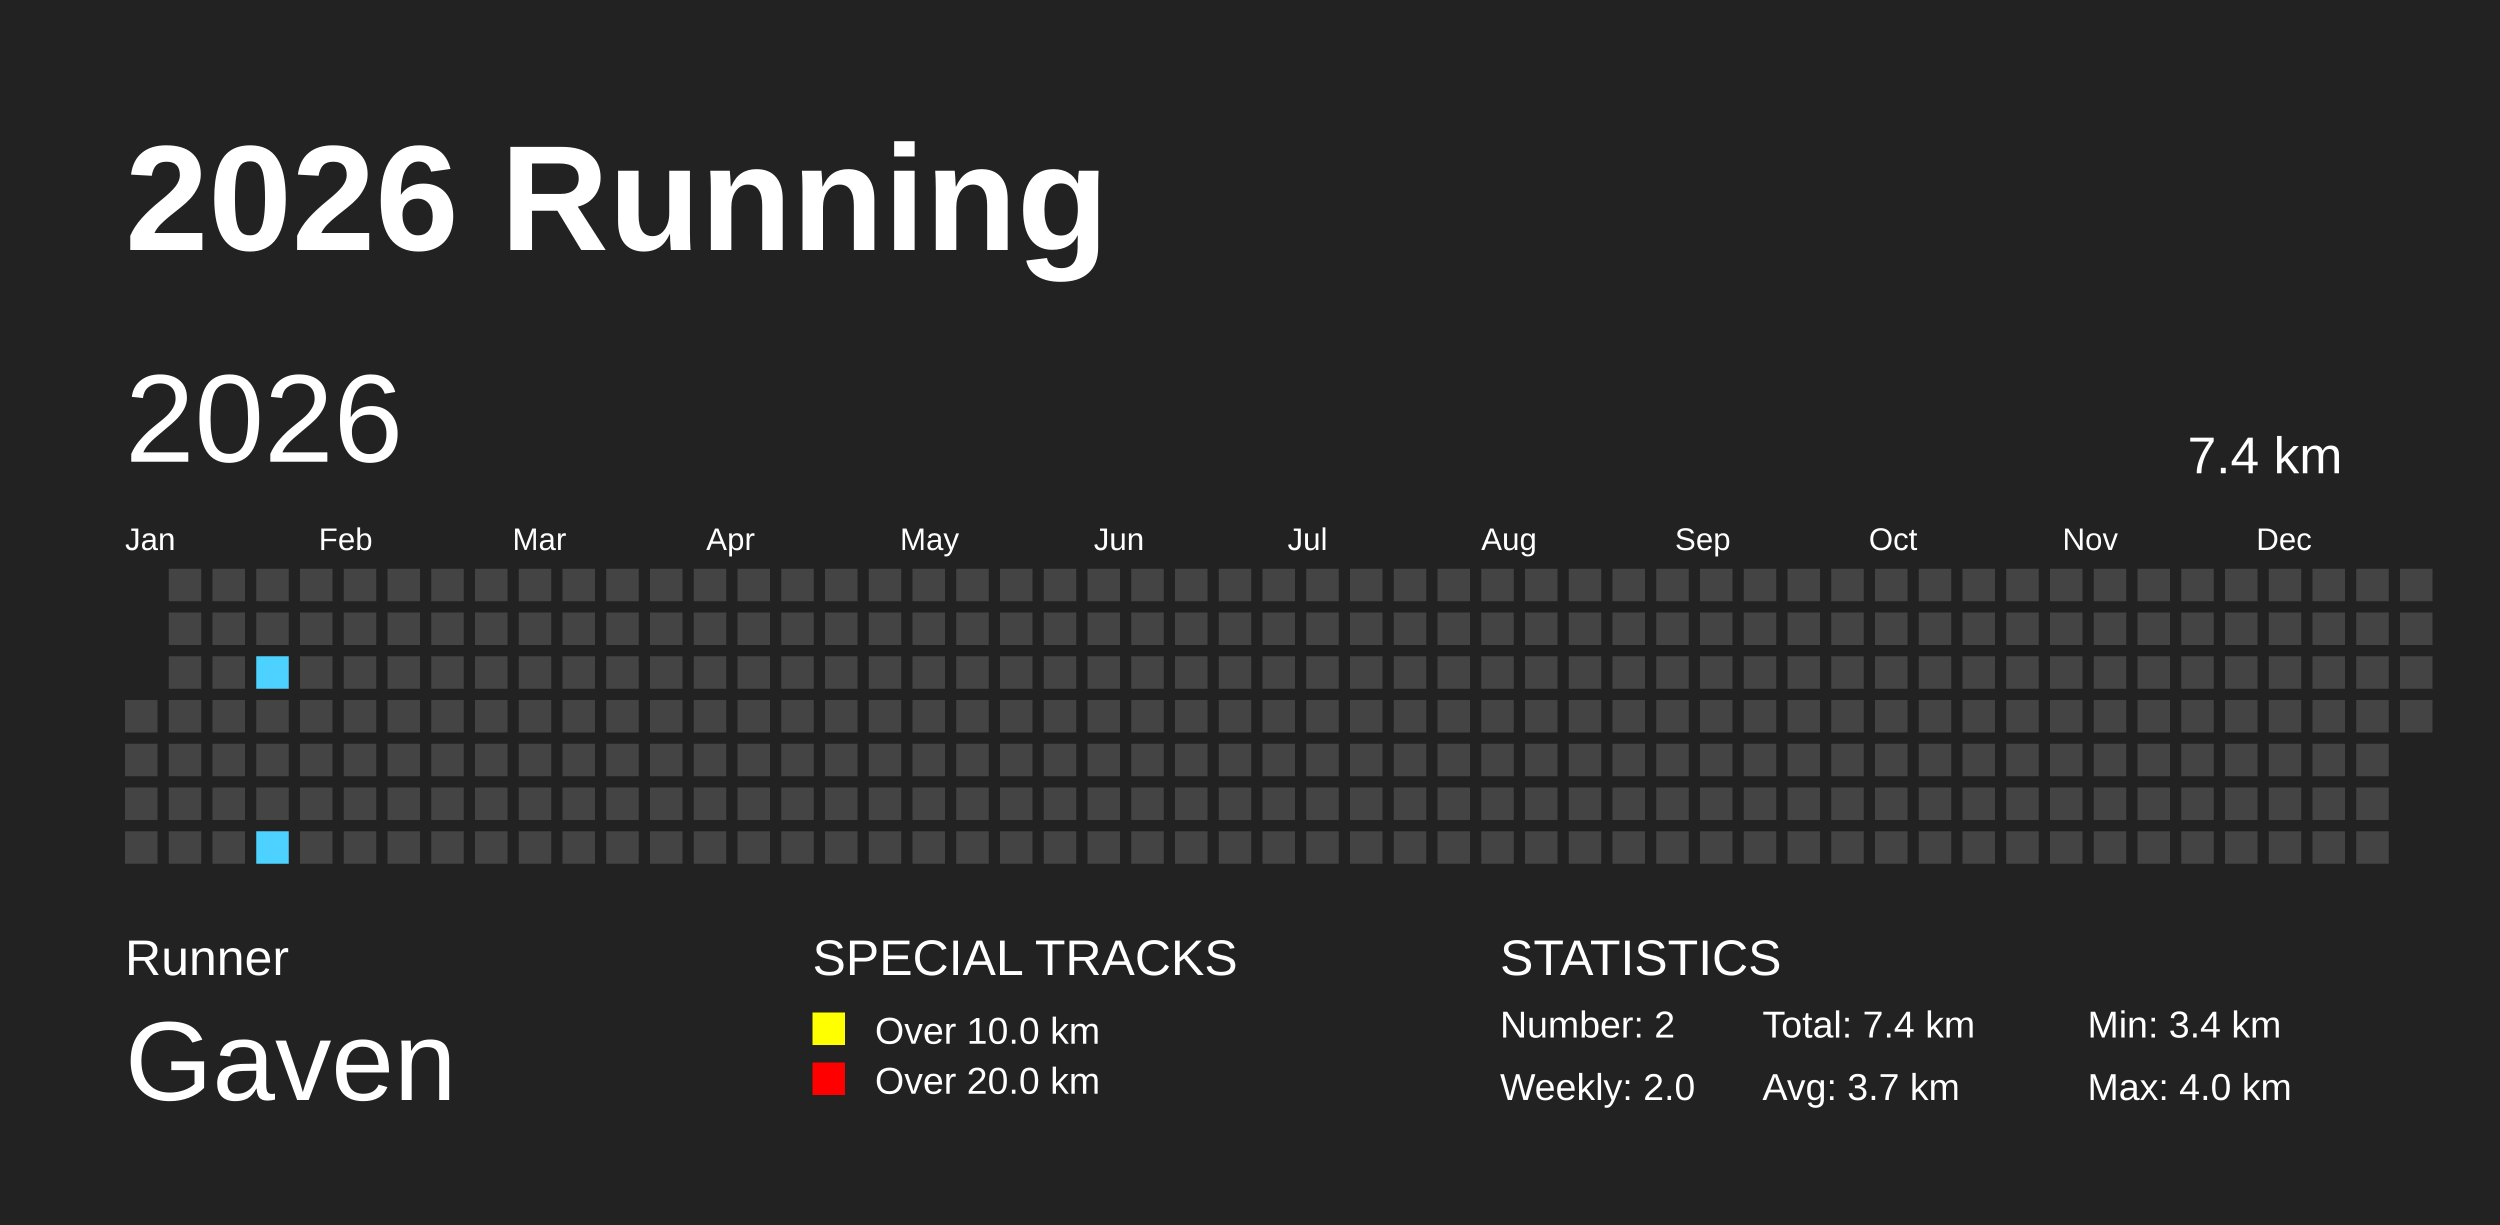
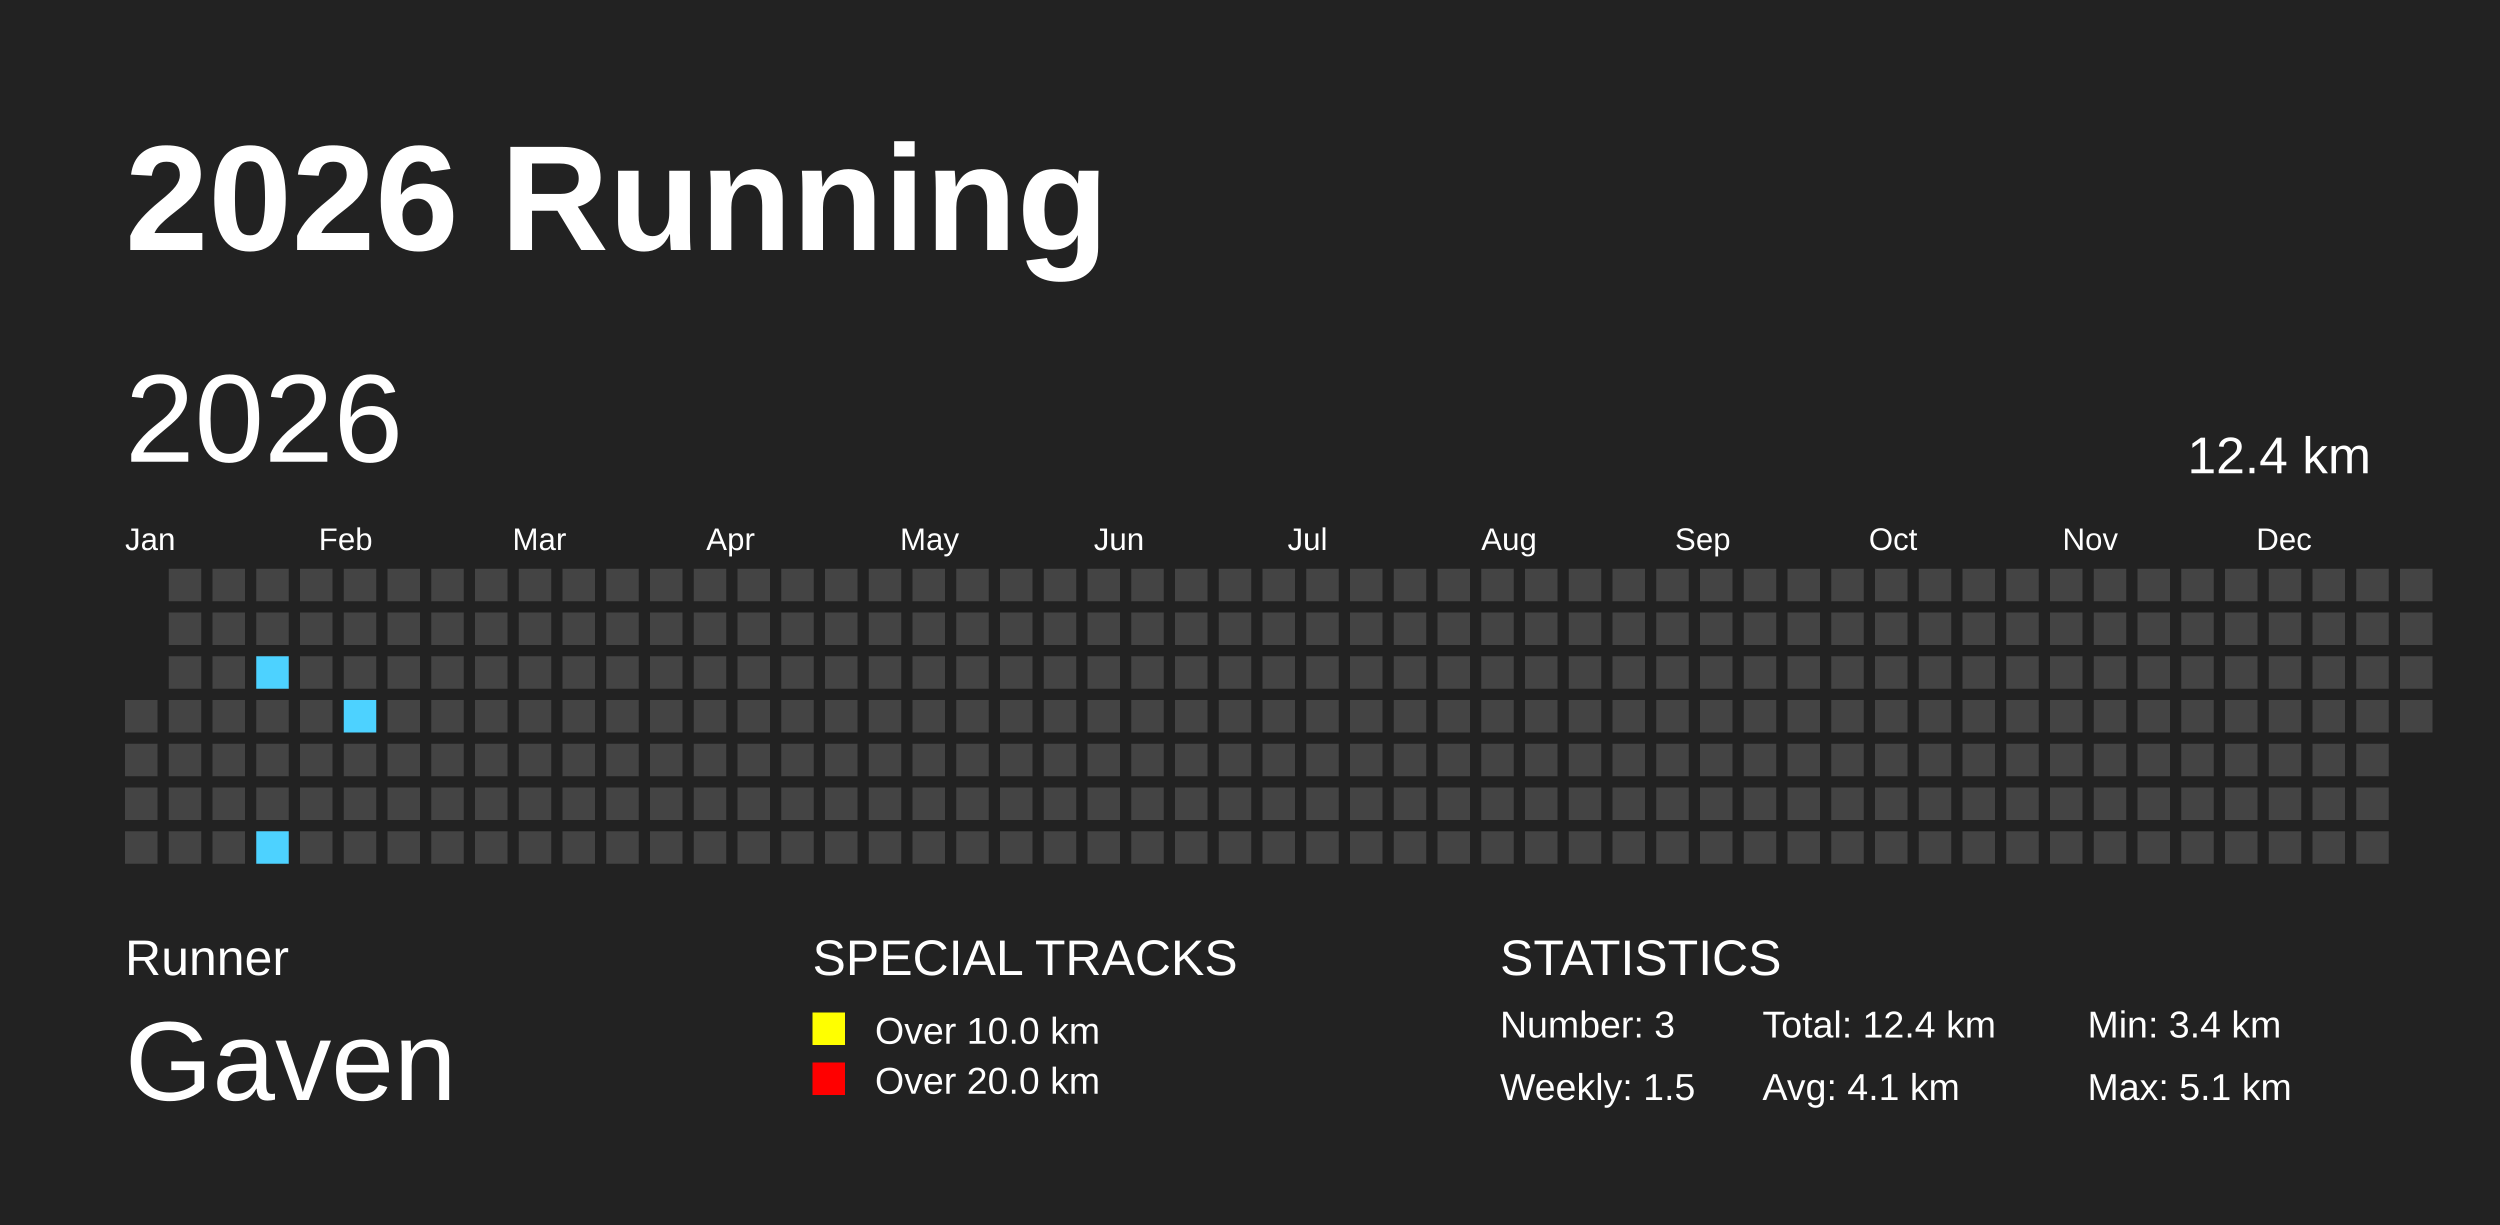
<svg xmlns="http://www.w3.org/2000/svg" baseProfile="full" height="98mm" version="1.1" viewBox="0,0,200,98" width="200mm">
  <defs />
  <rect fill="#222222" height="98" width="200" x="0" y="0" />
  <text fill="#FFFFFF" style="font-size:12px; font-family:Arial; font-weight:bold;" x="10" y="20">2026 Running</text>
  <text fill="#FFFFFF" style="font-size:4px; font-family:Arial" x="10" y="78">Runner</text>
  <text fill="#FFFFFF" style="font-size:9px; font-family:Arial" x="10" y="88">Gaven</text>
  <text fill="#FFFFFF" style="font-size:4px; font-family:Arial" x="65" y="78">SPECIAL TRACKS</text>
  <rect fill="yellow" height="2.6" width="2.6" x="65" y="81" />
  <text fill="#FFFFFF" style="font-size:3px; font-family:Arial" x="70" y="83.5">Over 10.0 km</text>
  <rect fill="red" height="2.6" width="2.6" x="65" y="85" />
  <text fill="#FFFFFF" style="font-size:3px; font-family:Arial" x="70" y="87.5">Over 20.0 km</text>
  <text fill="#FFFFFF" style="font-size:4px; font-family:Arial" x="120" y="78">STATISTICS</text>
-   <text fill="#FFFFFF" style="font-size:3px; font-family:Arial" x="120" y="83">Number: 2</text>
-   <text fill="#FFFFFF" style="font-size:3px; font-family:Arial" x="120" y="88">Weekly: 2.0</text>
-   <text fill="#FFFFFF" style="font-size:3px; font-family:Arial" x="141" y="83">Total: 7.4 km</text>
-   <text fill="#FFFFFF" style="font-size:3px; font-family:Arial" x="141" y="88">Avg: 3.7 km</text>
+   <text fill="#FFFFFF" style="font-size:3px; font-family:Arial" x="120" y="83">Number: 3</text>
+   <text fill="#FFFFFF" style="font-size:3px; font-family:Arial" x="120" y="88">Weekly: 1.5</text>
+   <text fill="#FFFFFF" style="font-size:3px; font-family:Arial" x="141" y="83">Total: 12.4 km</text>
+   <text fill="#FFFFFF" style="font-size:3px; font-family:Arial" x="141" y="88">Avg: 4.1 km</text>
  <text fill="#FFFFFF" style="font-size:3px; font-family:Arial" x="167" y="83">Min: 3.4 km</text>
-   <text fill="#FFFFFF" style="font-size:3px; font-family:Arial" x="167" y="88">Max: 4.0 km</text>
+   <text fill="#FFFFFF" style="font-size:3px; font-family:Arial" x="167" y="88">Max: 5.1 km</text>
  <text dominant-baseline="hanging" fill="#FFFFFF" style="font-size:10.0px; font-family:Arial;" x="10" y="30">2026</text>
-   <text dominant-baseline="hanging" fill="#FFFFFF" style="font-size:4.125px; font-family:Arial;" x="175" y="35">7.4 km</text>
+   <text dominant-baseline="hanging" fill="#FFFFFF" style="font-size:4.125px; font-family:Arial;" x="175" y="35">12.4 km</text>
  <text fill="#FFFFFF" style="font-size:2.5px; font-family:Arial" x="10.0" y="44">Jan</text>
  <text fill="#FFFFFF" style="font-size:2.5px; font-family:Arial" x="25.5" y="44">Feb</text>
  <text fill="#FFFFFF" style="font-size:2.5px; font-family:Arial" x="41.0" y="44">Mar</text>
  <text fill="#FFFFFF" style="font-size:2.5px; font-family:Arial" x="56.5" y="44">Apr</text>
  <text fill="#FFFFFF" style="font-size:2.5px; font-family:Arial" x="72.0" y="44">May</text>
  <text fill="#FFFFFF" style="font-size:2.5px; font-family:Arial" x="87.5" y="44">Jun</text>
  <text fill="#FFFFFF" style="font-size:2.5px; font-family:Arial" x="103.0" y="44">Jul</text>
  <text fill="#FFFFFF" style="font-size:2.5px; font-family:Arial" x="118.5" y="44">Aug</text>
  <text fill="#FFFFFF" style="font-size:2.5px; font-family:Arial" x="134.0" y="44">Sep</text>
  <text fill="#FFFFFF" style="font-size:2.5px; font-family:Arial" x="149.5" y="44">Oct</text>
  <text fill="#FFFFFF" style="font-size:2.5px; font-family:Arial" x="165.0" y="44">Nov</text>
  <text fill="#FFFFFF" style="font-size:2.5px; font-family:Arial" x="180.5" y="44">Dec</text>
  <rect fill="#444444" height="2.6" width="2.6" x="10.0" y="56.0" />
  <rect fill="#444444" height="2.6" width="2.6" x="10.0" y="59.5" />
  <rect fill="#444444" height="2.6" width="2.6" x="10.0" y="63.0" />
  <rect fill="#444444" height="2.6" width="2.6" x="10.0" y="66.5" />
  <rect fill="#444444" height="2.6" width="2.6" x="13.5" y="45.5" />
  <rect fill="#444444" height="2.6" width="2.6" x="13.5" y="49.0" />
  <rect fill="#444444" height="2.6" width="2.6" x="13.5" y="52.5" />
  <rect fill="#444444" height="2.6" width="2.6" x="13.5" y="56.0" />
  <rect fill="#444444" height="2.6" width="2.6" x="13.5" y="59.5" />
  <rect fill="#444444" height="2.6" width="2.6" x="13.5" y="63.0" />
  <rect fill="#444444" height="2.6" width="2.6" x="13.5" y="66.5" />
  <rect fill="#444444" height="2.6" width="2.6" x="17.0" y="45.5" />
  <rect fill="#444444" height="2.6" width="2.6" x="17.0" y="49.0" />
  <rect fill="#444444" height="2.6" width="2.6" x="17.0" y="52.5" />
  <rect fill="#444444" height="2.6" width="2.6" x="17.0" y="56.0" />
  <rect fill="#444444" height="2.6" width="2.6" x="17.0" y="59.5" />
  <rect fill="#444444" height="2.6" width="2.6" x="17.0" y="63.0" />
  <rect fill="#444444" height="2.6" width="2.6" x="17.0" y="66.5" />
  <rect fill="#444444" height="2.6" width="2.6" x="20.5" y="45.5" />
  <rect fill="#444444" height="2.6" width="2.6" x="20.5" y="49.0" />
  <rect fill="#4DD2FF" height="2.6" width="2.6" x="20.5" y="52.5" />
  <rect fill="#444444" height="2.6" width="2.6" x="20.5" y="56.0" />
  <rect fill="#444444" height="2.6" width="2.6" x="20.5" y="59.5" />
  <rect fill="#444444" height="2.6" width="2.6" x="20.5" y="63.0" />
  <rect fill="#4DD2FF" height="2.6" width="2.6" x="20.5" y="66.5" />
  <rect fill="#444444" height="2.6" width="2.6" x="24.0" y="45.5" />
  <rect fill="#444444" height="2.6" width="2.6" x="24.0" y="49.0" />
  <rect fill="#444444" height="2.6" width="2.6" x="24.0" y="52.5" />
  <rect fill="#444444" height="2.6" width="2.6" x="24.0" y="56.0" />
  <rect fill="#444444" height="2.6" width="2.6" x="24.0" y="59.5" />
  <rect fill="#444444" height="2.6" width="2.6" x="24.0" y="63.0" />
  <rect fill="#444444" height="2.6" width="2.6" x="24.0" y="66.5" />
  <rect fill="#444444" height="2.6" width="2.6" x="27.5" y="45.5" />
  <rect fill="#444444" height="2.6" width="2.6" x="27.5" y="49.0" />
  <rect fill="#444444" height="2.6" width="2.6" x="27.5" y="52.5" />
-   <rect fill="#444444" height="2.6" width="2.6" x="27.5" y="56.0" />
+   <rect fill="#4DD2FF" height="2.6" width="2.6" x="27.5" y="56.0" />
  <rect fill="#444444" height="2.6" width="2.6" x="27.5" y="59.5" />
  <rect fill="#444444" height="2.6" width="2.6" x="27.5" y="63.0" />
  <rect fill="#444444" height="2.6" width="2.6" x="27.5" y="66.5" />
  <rect fill="#444444" height="2.6" width="2.6" x="31.0" y="45.5" />
  <rect fill="#444444" height="2.6" width="2.6" x="31.0" y="49.0" />
  <rect fill="#444444" height="2.6" width="2.6" x="31.0" y="52.5" />
  <rect fill="#444444" height="2.6" width="2.6" x="31.0" y="56.0" />
  <rect fill="#444444" height="2.6" width="2.6" x="31.0" y="59.5" />
  <rect fill="#444444" height="2.6" width="2.6" x="31.0" y="63.0" />
  <rect fill="#444444" height="2.6" width="2.6" x="31.0" y="66.5" />
  <rect fill="#444444" height="2.6" width="2.6" x="34.5" y="45.5" />
  <rect fill="#444444" height="2.6" width="2.6" x="34.5" y="49.0" />
  <rect fill="#444444" height="2.6" width="2.6" x="34.5" y="52.5" />
  <rect fill="#444444" height="2.6" width="2.6" x="34.5" y="56.0" />
  <rect fill="#444444" height="2.6" width="2.6" x="34.5" y="59.5" />
  <rect fill="#444444" height="2.6" width="2.6" x="34.5" y="63.0" />
  <rect fill="#444444" height="2.6" width="2.6" x="34.5" y="66.5" />
  <rect fill="#444444" height="2.6" width="2.6" x="38.0" y="45.5" />
  <rect fill="#444444" height="2.6" width="2.6" x="38.0" y="49.0" />
  <rect fill="#444444" height="2.6" width="2.6" x="38.0" y="52.5" />
  <rect fill="#444444" height="2.6" width="2.6" x="38.0" y="56.0" />
  <rect fill="#444444" height="2.6" width="2.6" x="38.0" y="59.5" />
  <rect fill="#444444" height="2.6" width="2.6" x="38.0" y="63.0" />
  <rect fill="#444444" height="2.6" width="2.6" x="38.0" y="66.5" />
  <rect fill="#444444" height="2.6" width="2.6" x="41.5" y="45.5" />
  <rect fill="#444444" height="2.6" width="2.6" x="41.5" y="49.0" />
  <rect fill="#444444" height="2.6" width="2.6" x="41.5" y="52.5" />
  <rect fill="#444444" height="2.6" width="2.6" x="41.5" y="56.0" />
  <rect fill="#444444" height="2.6" width="2.6" x="41.5" y="59.5" />
  <rect fill="#444444" height="2.6" width="2.6" x="41.5" y="63.0" />
  <rect fill="#444444" height="2.6" width="2.6" x="41.5" y="66.5" />
  <rect fill="#444444" height="2.6" width="2.6" x="45.0" y="45.5" />
  <rect fill="#444444" height="2.6" width="2.6" x="45.0" y="49.0" />
  <rect fill="#444444" height="2.6" width="2.6" x="45.0" y="52.5" />
  <rect fill="#444444" height="2.6" width="2.6" x="45.0" y="56.0" />
  <rect fill="#444444" height="2.6" width="2.6" x="45.0" y="59.5" />
  <rect fill="#444444" height="2.6" width="2.6" x="45.0" y="63.0" />
  <rect fill="#444444" height="2.6" width="2.6" x="45.0" y="66.5" />
  <rect fill="#444444" height="2.6" width="2.6" x="48.5" y="45.5" />
  <rect fill="#444444" height="2.6" width="2.6" x="48.5" y="49.0" />
  <rect fill="#444444" height="2.6" width="2.6" x="48.5" y="52.5" />
  <rect fill="#444444" height="2.6" width="2.6" x="48.5" y="56.0" />
  <rect fill="#444444" height="2.6" width="2.6" x="48.5" y="59.5" />
  <rect fill="#444444" height="2.6" width="2.6" x="48.5" y="63.0" />
  <rect fill="#444444" height="2.6" width="2.6" x="48.5" y="66.5" />
  <rect fill="#444444" height="2.6" width="2.6" x="52.0" y="45.5" />
  <rect fill="#444444" height="2.6" width="2.6" x="52.0" y="49.0" />
  <rect fill="#444444" height="2.6" width="2.6" x="52.0" y="52.5" />
  <rect fill="#444444" height="2.6" width="2.6" x="52.0" y="56.0" />
  <rect fill="#444444" height="2.6" width="2.6" x="52.0" y="59.5" />
  <rect fill="#444444" height="2.6" width="2.6" x="52.0" y="63.0" />
  <rect fill="#444444" height="2.6" width="2.6" x="52.0" y="66.5" />
  <rect fill="#444444" height="2.6" width="2.6" x="55.5" y="45.5" />
  <rect fill="#444444" height="2.6" width="2.6" x="55.5" y="49.0" />
  <rect fill="#444444" height="2.6" width="2.6" x="55.5" y="52.5" />
  <rect fill="#444444" height="2.6" width="2.6" x="55.5" y="56.0" />
  <rect fill="#444444" height="2.6" width="2.6" x="55.5" y="59.5" />
  <rect fill="#444444" height="2.6" width="2.6" x="55.5" y="63.0" />
  <rect fill="#444444" height="2.6" width="2.6" x="55.5" y="66.5" />
  <rect fill="#444444" height="2.6" width="2.6" x="59.0" y="45.5" />
  <rect fill="#444444" height="2.6" width="2.6" x="59.0" y="49.0" />
  <rect fill="#444444" height="2.6" width="2.6" x="59.0" y="52.5" />
  <rect fill="#444444" height="2.6" width="2.6" x="59.0" y="56.0" />
  <rect fill="#444444" height="2.6" width="2.6" x="59.0" y="59.5" />
  <rect fill="#444444" height="2.6" width="2.6" x="59.0" y="63.0" />
  <rect fill="#444444" height="2.6" width="2.6" x="59.0" y="66.5" />
  <rect fill="#444444" height="2.6" width="2.6" x="62.5" y="45.5" />
  <rect fill="#444444" height="2.6" width="2.6" x="62.5" y="49.0" />
  <rect fill="#444444" height="2.6" width="2.6" x="62.5" y="52.5" />
  <rect fill="#444444" height="2.6" width="2.6" x="62.5" y="56.0" />
  <rect fill="#444444" height="2.6" width="2.6" x="62.5" y="59.5" />
  <rect fill="#444444" height="2.6" width="2.6" x="62.5" y="63.0" />
  <rect fill="#444444" height="2.6" width="2.6" x="62.5" y="66.5" />
  <rect fill="#444444" height="2.6" width="2.6" x="66.0" y="45.5" />
  <rect fill="#444444" height="2.6" width="2.6" x="66.0" y="49.0" />
  <rect fill="#444444" height="2.6" width="2.6" x="66.0" y="52.5" />
  <rect fill="#444444" height="2.6" width="2.6" x="66.0" y="56.0" />
  <rect fill="#444444" height="2.6" width="2.6" x="66.0" y="59.5" />
  <rect fill="#444444" height="2.6" width="2.6" x="66.0" y="63.0" />
  <rect fill="#444444" height="2.6" width="2.6" x="66.0" y="66.5" />
  <rect fill="#444444" height="2.6" width="2.6" x="69.5" y="45.5" />
  <rect fill="#444444" height="2.6" width="2.6" x="69.5" y="49.0" />
  <rect fill="#444444" height="2.6" width="2.6" x="69.5" y="52.5" />
  <rect fill="#444444" height="2.6" width="2.6" x="69.5" y="56.0" />
  <rect fill="#444444" height="2.6" width="2.6" x="69.5" y="59.5" />
  <rect fill="#444444" height="2.6" width="2.6" x="69.5" y="63.0" />
  <rect fill="#444444" height="2.6" width="2.6" x="69.5" y="66.5" />
  <rect fill="#444444" height="2.6" width="2.6" x="73.0" y="45.5" />
  <rect fill="#444444" height="2.6" width="2.6" x="73.0" y="49.0" />
  <rect fill="#444444" height="2.6" width="2.6" x="73.0" y="52.5" />
  <rect fill="#444444" height="2.6" width="2.6" x="73.0" y="56.0" />
  <rect fill="#444444" height="2.6" width="2.6" x="73.0" y="59.5" />
  <rect fill="#444444" height="2.6" width="2.6" x="73.0" y="63.0" />
  <rect fill="#444444" height="2.6" width="2.6" x="73.0" y="66.5" />
  <rect fill="#444444" height="2.6" width="2.6" x="76.5" y="45.5" />
  <rect fill="#444444" height="2.6" width="2.6" x="76.5" y="49.0" />
  <rect fill="#444444" height="2.6" width="2.6" x="76.5" y="52.5" />
  <rect fill="#444444" height="2.6" width="2.6" x="76.5" y="56.0" />
  <rect fill="#444444" height="2.6" width="2.6" x="76.5" y="59.5" />
  <rect fill="#444444" height="2.6" width="2.6" x="76.5" y="63.0" />
  <rect fill="#444444" height="2.6" width="2.6" x="76.5" y="66.5" />
  <rect fill="#444444" height="2.6" width="2.6" x="80.0" y="45.5" />
  <rect fill="#444444" height="2.6" width="2.6" x="80.0" y="49.0" />
  <rect fill="#444444" height="2.6" width="2.6" x="80.0" y="52.5" />
  <rect fill="#444444" height="2.6" width="2.6" x="80.0" y="56.0" />
  <rect fill="#444444" height="2.6" width="2.6" x="80.0" y="59.5" />
  <rect fill="#444444" height="2.6" width="2.6" x="80.0" y="63.0" />
  <rect fill="#444444" height="2.6" width="2.6" x="80.0" y="66.5" />
  <rect fill="#444444" height="2.6" width="2.6" x="83.5" y="45.5" />
  <rect fill="#444444" height="2.6" width="2.6" x="83.5" y="49.0" />
  <rect fill="#444444" height="2.6" width="2.6" x="83.5" y="52.5" />
  <rect fill="#444444" height="2.6" width="2.6" x="83.5" y="56.0" />
  <rect fill="#444444" height="2.6" width="2.6" x="83.5" y="59.5" />
  <rect fill="#444444" height="2.6" width="2.6" x="83.5" y="63.0" />
  <rect fill="#444444" height="2.6" width="2.6" x="83.5" y="66.5" />
  <rect fill="#444444" height="2.6" width="2.6" x="87.0" y="45.5" />
  <rect fill="#444444" height="2.6" width="2.6" x="87.0" y="49.0" />
  <rect fill="#444444" height="2.6" width="2.6" x="87.0" y="52.5" />
  <rect fill="#444444" height="2.6" width="2.6" x="87.0" y="56.0" />
  <rect fill="#444444" height="2.6" width="2.6" x="87.0" y="59.5" />
  <rect fill="#444444" height="2.6" width="2.6" x="87.0" y="63.0" />
  <rect fill="#444444" height="2.6" width="2.6" x="87.0" y="66.5" />
  <rect fill="#444444" height="2.6" width="2.6" x="90.5" y="45.5" />
  <rect fill="#444444" height="2.6" width="2.6" x="90.5" y="49.0" />
  <rect fill="#444444" height="2.6" width="2.6" x="90.5" y="52.5" />
  <rect fill="#444444" height="2.6" width="2.6" x="90.5" y="56.0" />
  <rect fill="#444444" height="2.6" width="2.6" x="90.5" y="59.5" />
  <rect fill="#444444" height="2.6" width="2.6" x="90.5" y="63.0" />
  <rect fill="#444444" height="2.6" width="2.6" x="90.5" y="66.5" />
  <rect fill="#444444" height="2.6" width="2.6" x="94.0" y="45.5" />
  <rect fill="#444444" height="2.6" width="2.6" x="94.0" y="49.0" />
  <rect fill="#444444" height="2.6" width="2.6" x="94.0" y="52.5" />
  <rect fill="#444444" height="2.6" width="2.6" x="94.0" y="56.0" />
  <rect fill="#444444" height="2.6" width="2.6" x="94.0" y="59.5" />
  <rect fill="#444444" height="2.6" width="2.6" x="94.0" y="63.0" />
  <rect fill="#444444" height="2.6" width="2.6" x="94.0" y="66.5" />
  <rect fill="#444444" height="2.6" width="2.6" x="97.5" y="45.5" />
  <rect fill="#444444" height="2.6" width="2.6" x="97.5" y="49.0" />
  <rect fill="#444444" height="2.6" width="2.6" x="97.5" y="52.5" />
  <rect fill="#444444" height="2.6" width="2.6" x="97.5" y="56.0" />
  <rect fill="#444444" height="2.6" width="2.6" x="97.5" y="59.5" />
  <rect fill="#444444" height="2.6" width="2.6" x="97.5" y="63.0" />
  <rect fill="#444444" height="2.6" width="2.6" x="97.5" y="66.5" />
  <rect fill="#444444" height="2.6" width="2.6" x="101.0" y="45.5" />
  <rect fill="#444444" height="2.6" width="2.6" x="101.0" y="49.0" />
  <rect fill="#444444" height="2.6" width="2.6" x="101.0" y="52.5" />
  <rect fill="#444444" height="2.6" width="2.6" x="101.0" y="56.0" />
  <rect fill="#444444" height="2.6" width="2.6" x="101.0" y="59.5" />
  <rect fill="#444444" height="2.6" width="2.6" x="101.0" y="63.0" />
  <rect fill="#444444" height="2.6" width="2.6" x="101.0" y="66.5" />
  <rect fill="#444444" height="2.6" width="2.6" x="104.5" y="45.5" />
  <rect fill="#444444" height="2.6" width="2.6" x="104.5" y="49.0" />
  <rect fill="#444444" height="2.6" width="2.6" x="104.5" y="52.5" />
  <rect fill="#444444" height="2.6" width="2.6" x="104.5" y="56.0" />
  <rect fill="#444444" height="2.6" width="2.6" x="104.5" y="59.5" />
  <rect fill="#444444" height="2.6" width="2.6" x="104.5" y="63.0" />
  <rect fill="#444444" height="2.6" width="2.6" x="104.5" y="66.5" />
  <rect fill="#444444" height="2.6" width="2.6" x="108.0" y="45.5" />
  <rect fill="#444444" height="2.6" width="2.6" x="108.0" y="49.0" />
  <rect fill="#444444" height="2.6" width="2.6" x="108.0" y="52.5" />
  <rect fill="#444444" height="2.6" width="2.6" x="108.0" y="56.0" />
  <rect fill="#444444" height="2.6" width="2.6" x="108.0" y="59.5" />
  <rect fill="#444444" height="2.6" width="2.6" x="108.0" y="63.0" />
  <rect fill="#444444" height="2.6" width="2.6" x="108.0" y="66.5" />
  <rect fill="#444444" height="2.6" width="2.6" x="111.5" y="45.5" />
  <rect fill="#444444" height="2.6" width="2.6" x="111.5" y="49.0" />
  <rect fill="#444444" height="2.6" width="2.6" x="111.5" y="52.5" />
  <rect fill="#444444" height="2.6" width="2.6" x="111.5" y="56.0" />
  <rect fill="#444444" height="2.6" width="2.6" x="111.5" y="59.5" />
  <rect fill="#444444" height="2.6" width="2.6" x="111.5" y="63.0" />
  <rect fill="#444444" height="2.6" width="2.6" x="111.5" y="66.5" />
  <rect fill="#444444" height="2.6" width="2.6" x="115.0" y="45.5" />
  <rect fill="#444444" height="2.6" width="2.6" x="115.0" y="49.0" />
  <rect fill="#444444" height="2.6" width="2.6" x="115.0" y="52.5" />
  <rect fill="#444444" height="2.6" width="2.6" x="115.0" y="56.0" />
  <rect fill="#444444" height="2.6" width="2.6" x="115.0" y="59.5" />
  <rect fill="#444444" height="2.6" width="2.6" x="115.0" y="63.0" />
  <rect fill="#444444" height="2.6" width="2.6" x="115.0" y="66.5" />
  <rect fill="#444444" height="2.6" width="2.6" x="118.5" y="45.5" />
  <rect fill="#444444" height="2.6" width="2.6" x="118.5" y="49.0" />
  <rect fill="#444444" height="2.6" width="2.6" x="118.5" y="52.5" />
  <rect fill="#444444" height="2.6" width="2.6" x="118.5" y="56.0" />
  <rect fill="#444444" height="2.6" width="2.6" x="118.5" y="59.5" />
  <rect fill="#444444" height="2.6" width="2.6" x="118.5" y="63.0" />
  <rect fill="#444444" height="2.6" width="2.6" x="118.5" y="66.5" />
  <rect fill="#444444" height="2.6" width="2.6" x="122.0" y="45.5" />
  <rect fill="#444444" height="2.6" width="2.6" x="122.0" y="49.0" />
  <rect fill="#444444" height="2.6" width="2.6" x="122.0" y="52.5" />
  <rect fill="#444444" height="2.6" width="2.6" x="122.0" y="56.0" />
  <rect fill="#444444" height="2.6" width="2.6" x="122.0" y="59.5" />
  <rect fill="#444444" height="2.6" width="2.6" x="122.0" y="63.0" />
  <rect fill="#444444" height="2.6" width="2.6" x="122.0" y="66.5" />
  <rect fill="#444444" height="2.6" width="2.6" x="125.5" y="45.5" />
  <rect fill="#444444" height="2.6" width="2.6" x="125.5" y="49.0" />
  <rect fill="#444444" height="2.6" width="2.6" x="125.5" y="52.5" />
  <rect fill="#444444" height="2.6" width="2.6" x="125.5" y="56.0" />
  <rect fill="#444444" height="2.6" width="2.6" x="125.5" y="59.5" />
  <rect fill="#444444" height="2.6" width="2.6" x="125.5" y="63.0" />
  <rect fill="#444444" height="2.6" width="2.6" x="125.5" y="66.5" />
  <rect fill="#444444" height="2.6" width="2.6" x="129.0" y="45.5" />
  <rect fill="#444444" height="2.6" width="2.6" x="129.0" y="49.0" />
  <rect fill="#444444" height="2.6" width="2.6" x="129.0" y="52.5" />
  <rect fill="#444444" height="2.6" width="2.6" x="129.0" y="56.0" />
  <rect fill="#444444" height="2.6" width="2.6" x="129.0" y="59.5" />
  <rect fill="#444444" height="2.6" width="2.6" x="129.0" y="63.0" />
  <rect fill="#444444" height="2.6" width="2.6" x="129.0" y="66.5" />
  <rect fill="#444444" height="2.6" width="2.6" x="132.5" y="45.5" />
  <rect fill="#444444" height="2.6" width="2.6" x="132.5" y="49.0" />
  <rect fill="#444444" height="2.6" width="2.6" x="132.5" y="52.5" />
  <rect fill="#444444" height="2.6" width="2.6" x="132.5" y="56.0" />
  <rect fill="#444444" height="2.6" width="2.6" x="132.5" y="59.5" />
  <rect fill="#444444" height="2.6" width="2.6" x="132.5" y="63.0" />
  <rect fill="#444444" height="2.6" width="2.6" x="132.5" y="66.5" />
  <rect fill="#444444" height="2.6" width="2.6" x="136.0" y="45.5" />
  <rect fill="#444444" height="2.6" width="2.6" x="136.0" y="49.0" />
  <rect fill="#444444" height="2.6" width="2.6" x="136.0" y="52.5" />
  <rect fill="#444444" height="2.6" width="2.6" x="136.0" y="56.0" />
  <rect fill="#444444" height="2.6" width="2.6" x="136.0" y="59.5" />
  <rect fill="#444444" height="2.6" width="2.6" x="136.0" y="63.0" />
  <rect fill="#444444" height="2.6" width="2.6" x="136.0" y="66.5" />
  <rect fill="#444444" height="2.6" width="2.6" x="139.5" y="45.5" />
  <rect fill="#444444" height="2.6" width="2.6" x="139.5" y="49.0" />
  <rect fill="#444444" height="2.6" width="2.6" x="139.5" y="52.5" />
  <rect fill="#444444" height="2.6" width="2.6" x="139.5" y="56.0" />
  <rect fill="#444444" height="2.6" width="2.6" x="139.5" y="59.5" />
  <rect fill="#444444" height="2.6" width="2.6" x="139.5" y="63.0" />
  <rect fill="#444444" height="2.6" width="2.6" x="139.5" y="66.5" />
  <rect fill="#444444" height="2.6" width="2.6" x="143.0" y="45.5" />
  <rect fill="#444444" height="2.6" width="2.6" x="143.0" y="49.0" />
  <rect fill="#444444" height="2.6" width="2.6" x="143.0" y="52.5" />
  <rect fill="#444444" height="2.6" width="2.6" x="143.0" y="56.0" />
  <rect fill="#444444" height="2.6" width="2.6" x="143.0" y="59.5" />
  <rect fill="#444444" height="2.6" width="2.6" x="143.0" y="63.0" />
  <rect fill="#444444" height="2.6" width="2.6" x="143.0" y="66.5" />
  <rect fill="#444444" height="2.6" width="2.6" x="146.5" y="45.5" />
  <rect fill="#444444" height="2.6" width="2.6" x="146.5" y="49.0" />
  <rect fill="#444444" height="2.6" width="2.6" x="146.5" y="52.5" />
  <rect fill="#444444" height="2.6" width="2.6" x="146.5" y="56.0" />
  <rect fill="#444444" height="2.6" width="2.6" x="146.5" y="59.5" />
  <rect fill="#444444" height="2.6" width="2.6" x="146.5" y="63.0" />
  <rect fill="#444444" height="2.6" width="2.6" x="146.5" y="66.5" />
  <rect fill="#444444" height="2.6" width="2.6" x="150.0" y="45.5" />
  <rect fill="#444444" height="2.6" width="2.6" x="150.0" y="49.0" />
  <rect fill="#444444" height="2.6" width="2.6" x="150.0" y="52.5" />
  <rect fill="#444444" height="2.6" width="2.6" x="150.0" y="56.0" />
  <rect fill="#444444" height="2.6" width="2.6" x="150.0" y="59.5" />
  <rect fill="#444444" height="2.6" width="2.6" x="150.0" y="63.0" />
  <rect fill="#444444" height="2.6" width="2.6" x="150.0" y="66.5" />
  <rect fill="#444444" height="2.6" width="2.6" x="153.5" y="45.5" />
  <rect fill="#444444" height="2.6" width="2.6" x="153.5" y="49.0" />
  <rect fill="#444444" height="2.6" width="2.6" x="153.5" y="52.5" />
  <rect fill="#444444" height="2.6" width="2.6" x="153.5" y="56.0" />
  <rect fill="#444444" height="2.6" width="2.6" x="153.5" y="59.5" />
  <rect fill="#444444" height="2.6" width="2.6" x="153.5" y="63.0" />
  <rect fill="#444444" height="2.6" width="2.6" x="153.5" y="66.5" />
  <rect fill="#444444" height="2.6" width="2.6" x="157.0" y="45.5" />
  <rect fill="#444444" height="2.6" width="2.6" x="157.0" y="49.0" />
  <rect fill="#444444" height="2.6" width="2.6" x="157.0" y="52.5" />
  <rect fill="#444444" height="2.6" width="2.6" x="157.0" y="56.0" />
  <rect fill="#444444" height="2.6" width="2.6" x="157.0" y="59.5" />
  <rect fill="#444444" height="2.6" width="2.6" x="157.0" y="63.0" />
  <rect fill="#444444" height="2.6" width="2.6" x="157.0" y="66.5" />
  <rect fill="#444444" height="2.6" width="2.6" x="160.5" y="45.5" />
  <rect fill="#444444" height="2.6" width="2.6" x="160.5" y="49.0" />
  <rect fill="#444444" height="2.6" width="2.6" x="160.5" y="52.5" />
  <rect fill="#444444" height="2.6" width="2.6" x="160.5" y="56.0" />
  <rect fill="#444444" height="2.6" width="2.6" x="160.5" y="59.5" />
  <rect fill="#444444" height="2.6" width="2.6" x="160.5" y="63.0" />
  <rect fill="#444444" height="2.6" width="2.6" x="160.5" y="66.5" />
  <rect fill="#444444" height="2.6" width="2.6" x="164.0" y="45.5" />
  <rect fill="#444444" height="2.6" width="2.6" x="164.0" y="49.0" />
  <rect fill="#444444" height="2.6" width="2.6" x="164.0" y="52.5" />
  <rect fill="#444444" height="2.6" width="2.6" x="164.0" y="56.0" />
  <rect fill="#444444" height="2.6" width="2.6" x="164.0" y="59.5" />
  <rect fill="#444444" height="2.6" width="2.6" x="164.0" y="63.0" />
  <rect fill="#444444" height="2.6" width="2.6" x="164.0" y="66.5" />
  <rect fill="#444444" height="2.6" width="2.6" x="167.5" y="45.5" />
  <rect fill="#444444" height="2.6" width="2.6" x="167.5" y="49.0" />
  <rect fill="#444444" height="2.6" width="2.6" x="167.5" y="52.5" />
  <rect fill="#444444" height="2.6" width="2.6" x="167.5" y="56.0" />
  <rect fill="#444444" height="2.6" width="2.6" x="167.5" y="59.5" />
  <rect fill="#444444" height="2.6" width="2.6" x="167.5" y="63.0" />
  <rect fill="#444444" height="2.6" width="2.6" x="167.5" y="66.5" />
  <rect fill="#444444" height="2.6" width="2.6" x="171.0" y="45.5" />
  <rect fill="#444444" height="2.6" width="2.6" x="171.0" y="49.0" />
  <rect fill="#444444" height="2.6" width="2.6" x="171.0" y="52.5" />
  <rect fill="#444444" height="2.6" width="2.6" x="171.0" y="56.0" />
  <rect fill="#444444" height="2.6" width="2.6" x="171.0" y="59.5" />
  <rect fill="#444444" height="2.6" width="2.6" x="171.0" y="63.0" />
  <rect fill="#444444" height="2.6" width="2.6" x="171.0" y="66.5" />
  <rect fill="#444444" height="2.6" width="2.6" x="174.5" y="45.5" />
  <rect fill="#444444" height="2.6" width="2.6" x="174.5" y="49.0" />
  <rect fill="#444444" height="2.6" width="2.6" x="174.5" y="52.5" />
  <rect fill="#444444" height="2.6" width="2.6" x="174.5" y="56.0" />
  <rect fill="#444444" height="2.6" width="2.6" x="174.5" y="59.5" />
  <rect fill="#444444" height="2.6" width="2.6" x="174.5" y="63.0" />
  <rect fill="#444444" height="2.6" width="2.6" x="174.5" y="66.5" />
  <rect fill="#444444" height="2.6" width="2.6" x="178.0" y="45.5" />
  <rect fill="#444444" height="2.6" width="2.6" x="178.0" y="49.0" />
  <rect fill="#444444" height="2.6" width="2.6" x="178.0" y="52.5" />
  <rect fill="#444444" height="2.6" width="2.6" x="178.0" y="56.0" />
  <rect fill="#444444" height="2.6" width="2.6" x="178.0" y="59.5" />
  <rect fill="#444444" height="2.6" width="2.6" x="178.0" y="63.0" />
  <rect fill="#444444" height="2.6" width="2.6" x="178.0" y="66.5" />
  <rect fill="#444444" height="2.6" width="2.6" x="181.5" y="45.5" />
  <rect fill="#444444" height="2.6" width="2.6" x="181.5" y="49.0" />
  <rect fill="#444444" height="2.6" width="2.6" x="181.5" y="52.5" />
  <rect fill="#444444" height="2.6" width="2.6" x="181.5" y="56.0" />
  <rect fill="#444444" height="2.6" width="2.6" x="181.5" y="59.5" />
  <rect fill="#444444" height="2.6" width="2.6" x="181.5" y="63.0" />
  <rect fill="#444444" height="2.6" width="2.6" x="181.5" y="66.5" />
  <rect fill="#444444" height="2.6" width="2.6" x="185.0" y="45.5" />
  <rect fill="#444444" height="2.6" width="2.6" x="185.0" y="49.0" />
  <rect fill="#444444" height="2.6" width="2.6" x="185.0" y="52.5" />
  <rect fill="#444444" height="2.6" width="2.6" x="185.0" y="56.0" />
  <rect fill="#444444" height="2.6" width="2.6" x="185.0" y="59.5" />
  <rect fill="#444444" height="2.6" width="2.6" x="185.0" y="63.0" />
  <rect fill="#444444" height="2.6" width="2.6" x="185.0" y="66.5" />
  <rect fill="#444444" height="2.6" width="2.6" x="188.5" y="45.5" />
  <rect fill="#444444" height="2.6" width="2.6" x="188.5" y="49.0" />
  <rect fill="#444444" height="2.6" width="2.6" x="188.5" y="52.5" />
  <rect fill="#444444" height="2.6" width="2.6" x="188.5" y="56.0" />
  <rect fill="#444444" height="2.6" width="2.6" x="188.5" y="59.5" />
  <rect fill="#444444" height="2.6" width="2.6" x="188.5" y="63.0" />
  <rect fill="#444444" height="2.6" width="2.6" x="188.5" y="66.5" />
  <rect fill="#444444" height="2.6" width="2.6" x="192.0" y="45.5" />
  <rect fill="#444444" height="2.6" width="2.6" x="192.0" y="49.0" />
  <rect fill="#444444" height="2.6" width="2.6" x="192.0" y="52.5" />
  <rect fill="#444444" height="2.6" width="2.6" x="192.0" y="56.0" />
</svg>
